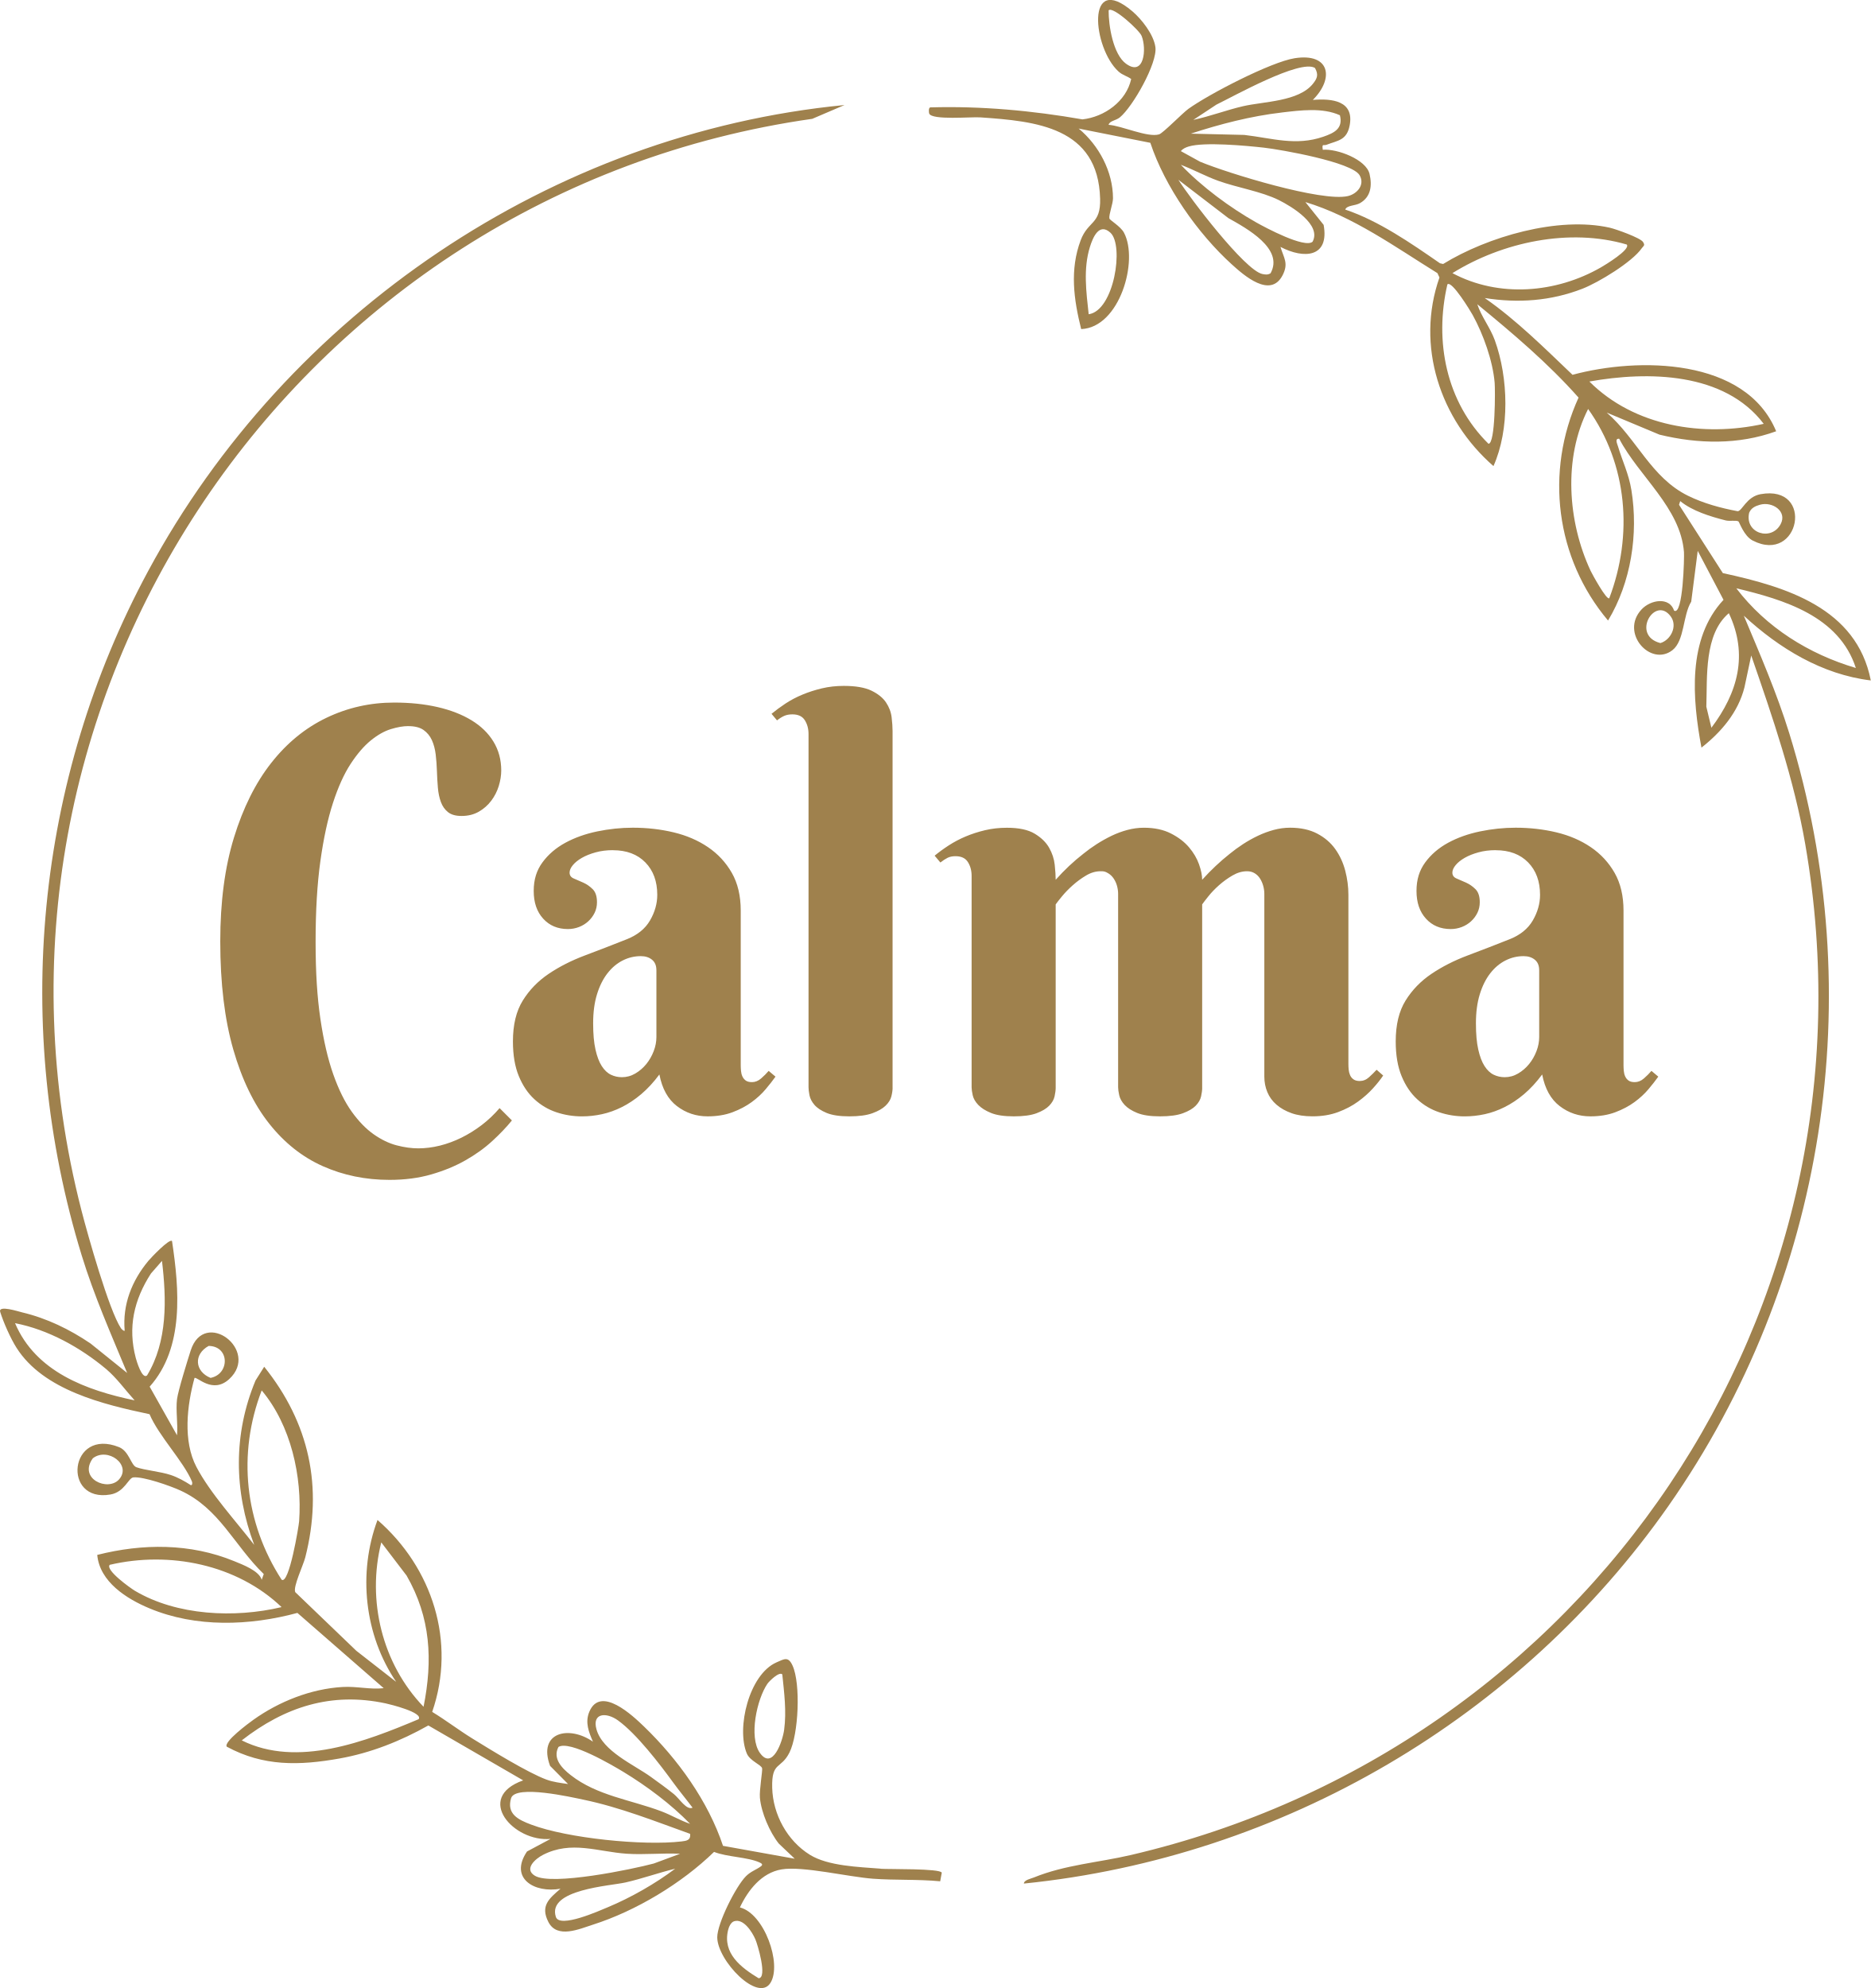
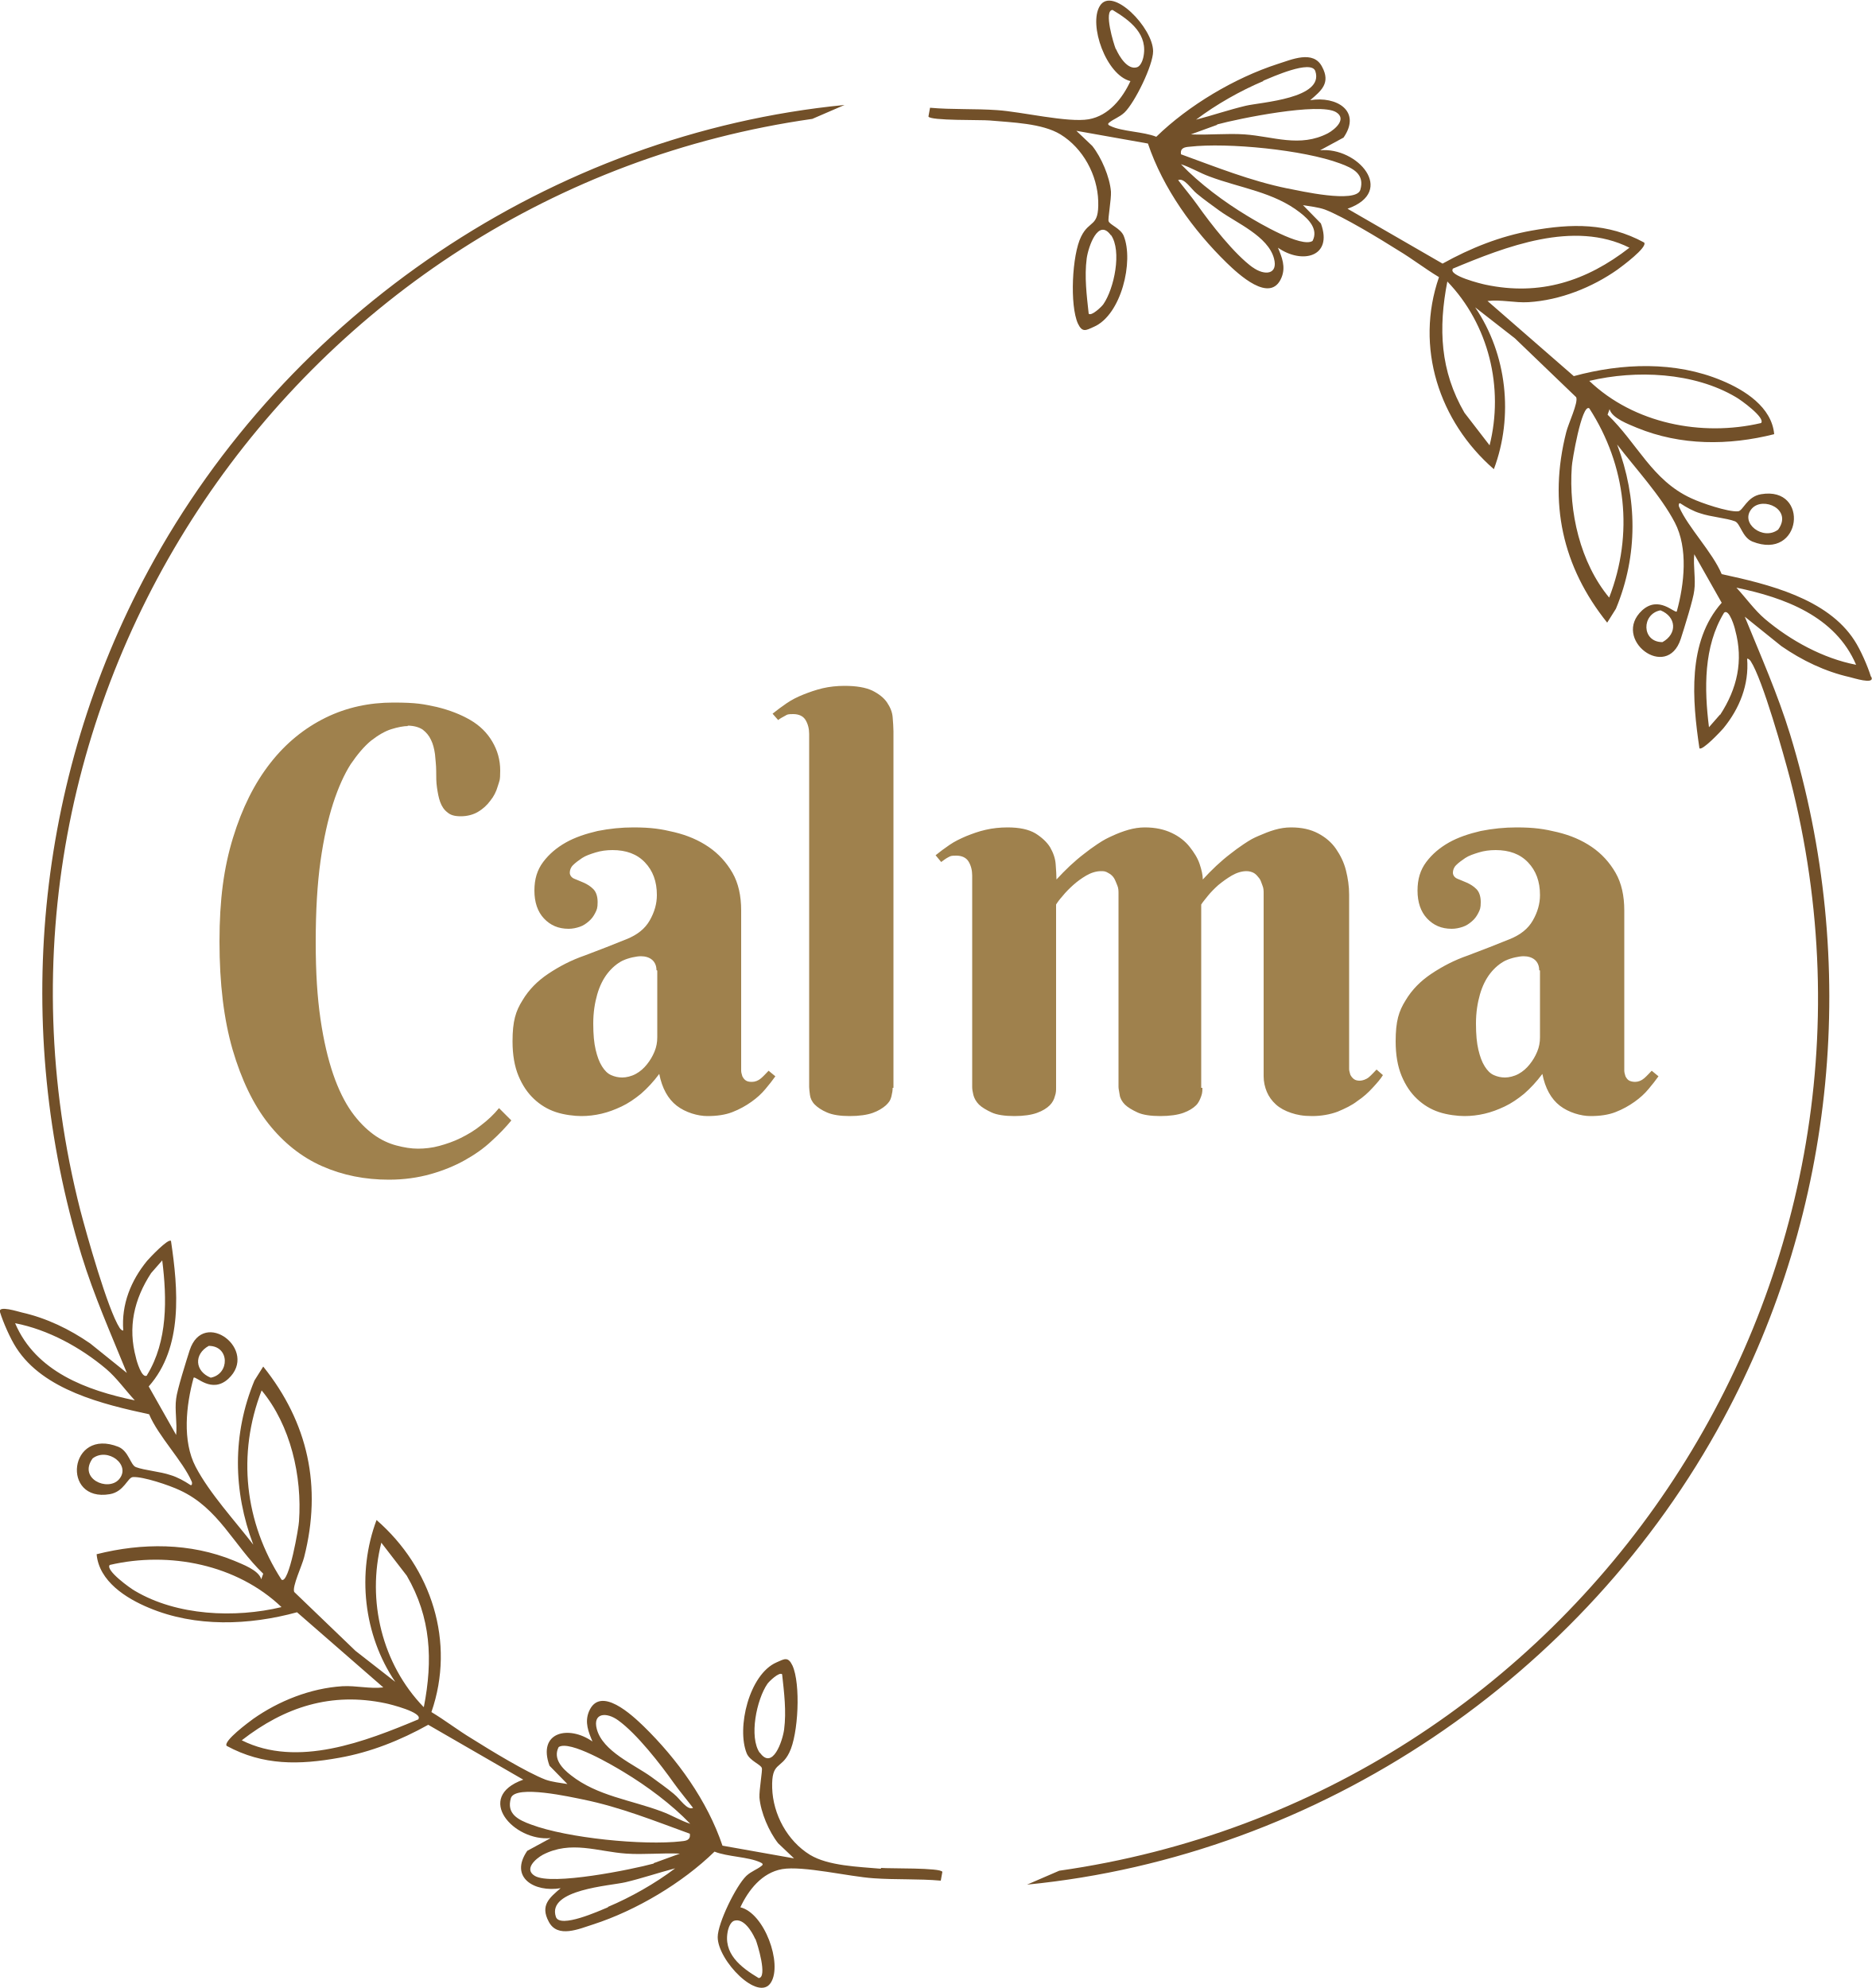
- <svg xmlns="http://www.w3.org/2000/svg" viewBox="0 0 747.26 794.02">
-   <path class="logo-word" fill="#9f814d" d="M163.02 290.01c-1.97 0-4.27.4-6.89 1.2s-5.3 2.32-8.04 4.54c-2.73 2.23-5.41 5.34-8.04 9.35-2.62 4.01-4.98 9.21-7.05 15.59-2.08 6.38-3.76 14.13-5.03 23.24-1.28 9.12-1.91 19.87-1.91 32.27s.64 22.06 1.91 30.73c1.28 8.68 2.99 16.06 5.14 22.15s4.61 11.07 7.38 14.93 5.69 6.87 8.75 9.02 6.12 3.63 9.19 4.43q4.59 1.2 8.64 1.2c2.84 0 5.72-.37 8.64-1.09 2.92-.73 5.78-1.79 8.59-3.17 2.81-1.39 5.5-3.06 8.09-5.03a46.2 46.2 0 0 0 7.16-6.78l4.92 4.92c-2.19 2.7-4.81 5.45-7.88 8.26-3.06 2.81-6.62 5.36-10.66 7.66s-8.59 4.17-13.62 5.63-10.61 2.19-16.73 2.19c-9.55 0-18.43-1.82-26.63-5.47s-15.35-9.32-21.44-17.01-10.87-17.55-14.33-29.59c-3.46-12.03-5.2-26.43-5.2-43.2 0-15.75 1.82-29.57 5.47-41.45s8.6-21.82 14.88-29.8c6.27-7.98 13.63-14 22.09-18.05s17.46-6.07 27.02-6.07q9.51 0 17.34 1.8c5.21 1.2 9.72 2.95 13.51 5.25s6.73 5.14 8.8 8.53 3.12 7.24 3.12 11.54c0 1.97-.33 4.03-.98 6.18-.66 2.15-1.66 4.12-3.01 5.91a16.4 16.4 0 0 1-4.98 4.38c-1.97 1.13-4.27 1.7-6.89 1.7-2.33 0-4.14-.51-5.41-1.53-1.28-1.02-2.22-2.37-2.84-4.05s-1.02-3.59-1.2-5.74-.31-4.36-.38-6.62-.24-4.47-.49-6.62c-.26-2.15-.77-4.06-1.53-5.74-.77-1.68-1.88-3.02-3.34-4.05q-2.19-1.53-6.12-1.53Zm81.77 49.55c-2.48 0-4.78.29-6.89.88-2.12.58-3.94 1.31-5.47 2.19s-2.73 1.84-3.61 2.9-1.31 2.06-1.31 3.01c0 1.09.56 1.88 1.7 2.35 1.13.48 2.39 1.02 3.77 1.64s2.64 1.5 3.77 2.62c1.13 1.13 1.7 2.86 1.7 5.2 0 1.53-.31 2.94-.93 4.21q-.93 1.92-2.52 3.39c-1.06.98-2.3 1.75-3.72 2.3s-2.9.82-4.43.82c-4.08 0-7.38-1.38-9.9-4.16-2.52-2.77-3.77-6.45-3.77-11.05s1.17-8.26 3.5-11.43 5.38-5.78 9.13-7.82 8-3.55 12.74-4.54c4.74-.98 9.48-1.48 14.22-1.48 5.69 0 11.12.62 16.3 1.86s9.75 3.21 13.73 5.91c3.97 2.7 7.15 6.12 9.52 10.28s3.55 9.19 3.55 15.09v61.8c0 .66.04 1.39.11 2.19s.25 1.53.55 2.19c.29.66.73 1.2 1.31 1.64q.87.66 2.52.66c1.31 0 2.53-.49 3.66-1.48 1.13-.98 2.13-1.99 3.01-3.01l2.73 2.3c-1.09 1.53-2.41 3.21-3.94 5.03s-3.39 3.54-5.58 5.14-4.74 2.95-7.66 4.05c-2.92 1.09-6.23 1.64-9.95 1.64-4.59 0-8.68-1.37-12.25-4.1s-5.91-6.95-7-12.63c-2.33 3.14-4.76 5.76-7.27 7.88-2.52 2.12-5.09 3.83-7.71 5.14s-5.27 2.26-7.93 2.84-5.34.88-8.04.88c-3.5 0-6.89-.55-10.17-1.64s-6.22-2.83-8.8-5.2c-2.59-2.37-4.67-5.45-6.23-9.24-1.57-3.79-2.35-8.42-2.35-13.89 0-6.63 1.31-12.07 3.94-16.3 2.62-4.23 6.07-7.78 10.34-10.66s9.11-5.34 14.55-7.38a957 957 0 0 0 16.68-6.45c4.23-1.68 7.31-4.17 9.24-7.49s2.9-6.73 2.9-10.23c0-5.4-1.59-9.72-4.76-12.96s-7.49-4.87-12.96-4.87Zm17.39 47.91c0-1.82-.58-3.21-1.75-4.16s-2.66-1.42-4.48-1.42c-2.55 0-4.98.58-7.27 1.75-2.3 1.17-4.32 2.88-6.07 5.14s-3.14 5.05-4.16 8.37-1.53 7.16-1.53 11.54.31 7.73.93 10.5 1.46 4.98 2.52 6.62q1.59 2.46 3.66 3.45c1.38.66 2.84.98 4.38.98 1.9 0 3.68-.49 5.36-1.48 1.68-.98 3.13-2.24 4.38-3.77 1.24-1.53 2.22-3.24 2.95-5.14s1.09-3.79 1.09-5.69v-26.69Zm94.35 47.03c0 .95-.16 2.08-.49 3.39s-1.09 2.55-2.3 3.72c-1.2 1.17-2.95 2.17-5.25 3.01s-5.38 1.26-9.24 1.26-6.89-.46-9.08-1.37-3.81-1.99-4.87-3.23-1.71-2.52-1.97-3.83-.38-2.37-.38-3.17V293.19c0-2.11-.49-3.95-1.48-5.52-.98-1.57-2.64-2.35-4.98-2.35-1.24 0-2.32.2-3.23.6s-1.88 1-2.9 1.8l-2.19-2.62c1.68-1.38 3.54-2.75 5.58-4.1s4.28-2.53 6.73-3.55c2.44-1.02 5.05-1.86 7.82-2.52s5.69-.98 8.75-.98c4.74 0 8.42.64 11.05 1.91 2.62 1.28 4.56 2.84 5.8 4.7s1.99 3.83 2.24 5.91.38 3.92.38 5.52v142.52Zm123.66 0c0 .95-.15 2.08-.44 3.39q-.435 1.965-2.13 3.72c-1.13 1.17-2.83 2.17-5.09 3.01s-5.32 1.26-9.19 1.26-6.91-.46-9.13-1.37-3.9-1.99-5.03-3.23-1.84-2.52-2.13-3.83-.44-2.37-.44-3.17v-77.33c0-1.02-.15-2.06-.44-3.12s-.73-2.02-1.31-2.9q-.87-1.32-2.19-2.13c-1.32-.81-1.9-.82-3.06-.82-1.97 0-3.9.57-5.8 1.7s-3.66 2.42-5.3 3.88-3.06 2.92-4.27 4.38c-1.2 1.46-2.06 2.55-2.57 3.28v73.28c0 .95-.15 2.08-.44 3.39q-.435 1.965-2.13 3.72c-1.13 1.17-2.81 2.17-5.03 3.01s-5.27 1.26-9.13 1.26-6.91-.46-9.13-1.37-3.92-1.99-5.09-3.23-1.9-2.52-2.19-3.83-.44-2.37-.44-3.17v-84.44c0-2.11-.49-3.95-1.48-5.52-.98-1.57-2.64-2.35-4.98-2.35-1.24 0-2.3.22-3.17.66s-1.82 1.06-2.84 1.86l-2.3-2.73c1.68-1.38 3.55-2.75 5.63-4.1a43.4 43.4 0 0 1 6.73-3.55c2.41-1.02 4.99-1.86 7.77-2.52 2.77-.66 5.69-.98 8.75-.98 4.74 0 8.42.78 11.05 2.35 2.62 1.57 4.56 3.45 5.8 5.63 1.24 2.19 1.99 4.47 2.24 6.84s.38 4.36.38 5.96c3.43-3.86 7.11-7.33 11.05-10.39 1.6-1.31 3.37-2.59 5.3-3.83s3.92-2.35 5.96-3.34c2.04-.98 4.16-1.77 6.34-2.35 2.19-.58 4.38-.88 6.56-.88 4.23 0 7.84.77 10.83 2.3s5.4 3.37 7.22 5.52q2.73 3.225 3.99 6.78t1.26 6.18c3.5-3.86 7.18-7.33 11.05-10.39 1.6-1.31 3.35-2.59 5.25-3.83s3.88-2.35 5.96-3.34 4.19-1.77 6.34-2.35 4.32-.88 6.51-.88c4.23 0 7.84.78 10.83 2.35s5.4 3.63 7.22 6.18q2.73 3.825 3.99 8.64c.84 3.21 1.26 6.42 1.26 9.62v67.7c0 .66.04 1.37.11 2.13.07.77.25 1.5.55 2.19.29.69.75 1.26 1.37 1.7q.93.66 2.46.66c1.38 0 2.62-.49 3.72-1.48s2.11-1.99 3.06-3.01l2.62 2.3c-1.02 1.53-2.37 3.23-4.05 5.09s-3.66 3.63-5.96 5.3c-2.3 1.68-4.96 3.08-7.98 4.21-3.03 1.13-6.44 1.7-10.23 1.7q-4.815 0-8.37-1.26c-2.37-.84-4.38-1.97-6.02-3.39s-2.86-3.1-3.66-5.03q-1.2-2.895-1.2-6.18v-73.06c0-1.02-.15-2.06-.44-3.12s-.71-2.02-1.26-2.9-1.26-1.59-2.13-2.13-1.9-.82-3.06-.82c-1.97 0-3.92.57-5.85 1.7a33.5 33.5 0 0 0-5.36 3.88c-1.64 1.46-3.04 2.92-4.21 4.38s-2.01 2.55-2.52 3.28v73.28Zm117.21-94.94c-2.48 0-4.78.29-6.89.88-2.12.58-3.94 1.31-5.47 2.19s-2.73 1.84-3.61 2.9-1.31 2.06-1.31 3.01c0 1.09.56 1.88 1.7 2.35 1.13.48 2.39 1.02 3.77 1.64s2.64 1.5 3.77 2.62c1.13 1.13 1.7 2.86 1.7 5.2 0 1.53-.31 2.94-.93 4.21q-.93 1.92-2.52 3.39c-1.06.98-2.3 1.75-3.72 2.3s-2.9.82-4.43.82c-4.08 0-7.38-1.38-9.9-4.16-2.52-2.77-3.77-6.45-3.77-11.05s1.17-8.26 3.5-11.43 5.38-5.78 9.13-7.82 8-3.55 12.74-4.54c4.74-.98 9.48-1.48 14.22-1.48 5.69 0 11.12.62 16.3 1.86s9.75 3.21 13.73 5.91c3.97 2.7 7.15 6.12 9.52 10.28s3.55 9.19 3.55 15.09v61.8c0 .66.04 1.39.11 2.19s.25 1.53.55 2.19c.29.66.73 1.2 1.31 1.64q.87.66 2.52.66c1.31 0 2.53-.49 3.66-1.48 1.13-.98 2.13-1.99 3.01-3.01l2.73 2.3c-1.09 1.53-2.41 3.21-3.94 5.03s-3.39 3.54-5.58 5.14-4.74 2.95-7.66 4.05c-2.92 1.09-6.23 1.64-9.95 1.64-4.59 0-8.68-1.37-12.25-4.1s-5.91-6.95-7-12.63c-2.33 3.14-4.76 5.76-7.27 7.88-2.52 2.12-5.09 3.83-7.71 5.14s-5.27 2.26-7.93 2.84-5.34.88-8.04.88c-3.5 0-6.89-.55-10.17-1.64s-6.22-2.83-8.8-5.2c-2.59-2.37-4.67-5.45-6.23-9.24-1.57-3.79-2.35-8.42-2.35-13.89 0-6.63 1.31-12.07 3.94-16.3 2.62-4.23 6.07-7.78 10.34-10.66s9.11-5.34 14.55-7.38a957 957 0 0 0 16.68-6.45c4.23-1.68 7.31-4.17 9.24-7.49s2.9-6.73 2.9-10.23c0-5.4-1.59-9.72-4.76-12.96s-7.49-4.87-12.96-4.87Zm17.39 47.91c0-1.82-.58-3.21-1.75-4.16s-2.66-1.42-4.48-1.42c-2.55 0-4.98.58-7.27 1.75-2.3 1.17-4.32 2.88-6.07 5.14s-3.14 5.05-4.16 8.37-1.53 7.16-1.53 11.54.31 7.73.93 10.5 1.46 4.98 2.52 6.62q1.59 2.46 3.66 3.45c1.38.66 2.84.98 4.38.98 1.9 0 3.68-.49 5.36-1.48 1.68-.98 3.13-2.24 4.38-3.77 1.24-1.53 2.22-3.24 2.95-5.14s1.09-3.79 1.09-5.69v-26.69Z" />
-   <path class="logo-sheets" fill="#9f814d" d="M351.78 746.36c-8.83-.7-20.98-1.03-28.28-5.54-9.05-5.6-14.78-16.12-15.06-26.74-.28-10.66 3.46-7.26 6.89-14.1 3.66-7.29 4.56-27.52 1.22-34.78-1.7-3.69-3.24-2.63-6.41-1.23-10.96 4.82-16.08 26.27-11.84 36.39 1.25 2.97 5.7 4.45 6.11 5.88.24.84-1.15 8.74-.88 11.78.52 5.89 3.88 13.71 7.54 18.32l6.37 6.05-28.65-5.15c-5.96-17.89-18.04-34.6-31.52-47.62-4.43-4.28-17.43-16.63-21.89-5.9-1.77 4.26-.18 8.11 1.46 11.92-9.54-6.64-22.15-3.84-17.12 9.67l7.18 7.24c-2.83-.41-5.97-.77-8.66-1.78-7.49-2.78-22.14-11.81-29.44-16.32-5.5-3.39-10.65-7.35-16.17-10.71 9.67-28 .05-57.62-21.84-76.65-7.91 21.16-5.26 45.96 7.47 64.67l-15.93-12.42-24.4-23.43c-.95-2.13 3.18-10.64 4.01-13.9 7.15-28.05 1.65-53.63-16.41-76.12l-3.47 5.5c-8.91 21.38-8.64 44.08-.52 65.65-7.34-9.54-17.52-20.54-23.08-31.13-5.45-10.38-3.77-24.59-.77-35.53 1-.73 7.2 6.56 13.86.44 12.44-11.45-9.91-28.47-15.39-11.4-1.25 3.91-5.02 16.02-5.45 19.41-.56 4.47.41 9.84 0 14.43l-10.93-19.42c13.89-15.55 11.82-38.93 8.93-58.17-1.05-1.1-8.51 6.79-9.46 7.94-6.59 7.92-10.36 17.44-9.45 27.87-.25.33-1.22-.58-1.5-.99-4.79-7.23-13.24-37.25-15.74-46.95C-19.88 279.75 118.23 76.8 324.45 47.46l12.88-5.51c-116.91 11.37-222.61 83.17-278.1 186.03-45.11 83.58-54.52 182.4-26.61 273.4 4.94 16.11 11.73 31.48 18.17 46.99l-14.6-11.75c-8.31-5.65-17.5-10.11-27.35-12.45-1.46-.34-9.65-3.03-8.76-.19 1.31 4.2 4.15 10.63 6.54 14.37 10.74 16.9 34.69 22.6 53.11 26.49 3.7 8.73 13.52 18.77 16.93 26.85.25.58.18 1.68-.47 1.47-2.44-1.57-5.18-3.1-7.93-4.02-4.19-1.41-10.52-1.92-13.79-3.12-2.16-.79-2.91-6.41-6.91-8.02-19.92-8.01-22.95 22.3-3.46 18.92 5.74-1 7.14-6.65 9.18-6.84 4.03-.39 14.79 3.4 18.76 5.23 15.61 7.13 21.47 21.92 33.31 33.37l-.82 2.3c-1.01-3.59-7.57-6.04-10.98-7.44-17.53-7.2-36.56-7.1-54.71-2.5 1 10.78 11.74 17.55 20.92 21.37 18.54 7.73 39.92 6.96 59.03 1.8l34.47 30.06c-5.52.61-10.75-.81-16.4-.48-12.65.72-25.45 5.83-35.64 13.1-1.78 1.26-12.02 8.85-10.64 10.75 14.66 7.94 28.99 7.57 45 4.72 12.56-2.23 24.46-6.98 35.51-13.2l37.88 21.93c-19.62 6.97-3.74 24.76 10.94 23.38l-9.4 5.02c-7.25 10.71 2.93 16.75 13.38 14.88-4.52 3.88-8.18 6.82-4.84 13.3 3.48 6.76 12.3 2.81 17.73 1.07 17.21-5.48 35.55-16.53 48.43-29.08 5.14 2.06 13.66 2.07 18.28 4.26.77.37 1.36.8.47 1.48-1.82 1.37-4.04 2.01-5.98 3.95-4.05 4.03-11.51 18.9-11.49 24.42.04 9.32 16.34 26.24 21.28 18.16 4.62-7.54-2.49-27.63-12.23-30.09 3.22-6.86 8.63-13.84 16.63-15.19 8.37-1.43 26.8 3.02 36.6 3.73 8.82.64 17.92.17 26.77 1.02l.63-3.43c-.51-1.75-21.39-1.33-24.42-1.57Zm-48.27-46.25c-4.47-6.37-1.21-21.4 3.02-27.61.67-.99 4.72-5 5.94-3.74.75 7.29 1.73 14.77.74 22.13-.62 4.62-4.68 16.36-9.69 9.22ZM83.34 537.57c8.46.1 8.46 11.28.76 12.77-6.33-2.59-6.84-9.42-.76-12.77m-77.33-9.08c13.19 2.53 26.16 9.74 36.4 18.33 4.2 3.54 7.65 8.39 11.36 12.49-19.27-4.01-39.5-11.38-47.76-30.82m52.72 20.87c-2.02 1.7-4.22-5.96-4.49-6.94-3.26-12.28-.73-23.27 6.06-33.78l4.4-5.03c1.83 15.32 2.27 32.17-5.97 45.75M47.54 590.9c-4.42 4.94-16.41-.25-10.45-8.46 5.98-4.58 15.61 2.67 10.45 8.46m6.31 44.45c-1.72-1.02-11.89-8.28-10.02-10.35 23.8-5.56 50.75-.21 68.64 16.89-18.65 4.44-41.82 3.45-58.62-6.54m58.64-4.4c-14.72-22.79-17.74-50.15-7.96-75.61 11.66 13.9 16.22 34.33 14.95 52.27-.12 1.82-3.99 25.4-6.98 23.34Zm54.71 55.71c-21.24 8.94-48.47 19.51-70.64 8.46 17.15-13.36 35.77-19.45 57.55-14.76 1.56.33 15.11 3.63 13.09 6.3m1.98-4.96c-16.52-17.17-22.72-42.48-16.89-65.66l10.11 13.25c9.63 16.73 10.52 33.72 6.78 52.41m53.88 16.05c4.46-2.78 21.54 7.29 26.03 10.01 9.27 5.63 19.03 12.92 26.56 20.69-3.96-1.33-7.48-3.48-11.43-4.98-12.2-4.62-25.77-6.25-36.26-14.48-3.51-2.75-7.31-6.61-4.9-11.24m19.72 64.01c-3.46 1.44-19.23 8.52-20.75 3.87-3.6-10.99 21.68-12.37 27.79-13.76 6.71-1.52 13.19-3.88 19.86-5.49-7.92 5.97-17.73 11.56-26.9 15.38m18.36-17.46c-8.71 2.34-40.79 8.96-47.5 4.88-4.5-2.72.26-6.82 3.25-8.34 11.33-5.8 21.85-1.25 33.39-.45 7.02.48 14.34-.34 21.38.02zm11.08-8.82c-15.22 1.8-45.58-1.25-60.04-6.72-5.19-1.95-9.93-4.24-8.02-10.61 1.86-5.43 24.15-.34 28.92.66 14.72 3.08 28.52 8.6 42.58 13.64.27 2.59-1.43 2.79-3.43 3.03Zm-3.07-18.92c-2.91-2.35-6.08-4.62-9.11-6.81-6.79-4.93-19.36-10.24-21.8-19.08-1.79-6.49 3.88-6.92 8.59-3.54 7.44 5.35 16.77 17.54 22.23 25.05 2.38 3.28 5.11 6.54 7.57 9.82-2.44 1.12-5.23-3.63-7.49-5.45Zm32.55 57.98c.87 1.96 4.94 15.46 1.31 15.58-7.07-4.29-14.41-9.89-12.21-19.16.3-1.28 1.09-3.17 2.42-3.6 3.79-1.21 7.2 4.27 8.48 7.18m394.83-528.63c14.09 13.02 31.26 23.51 50.72 25.86-5.67-28.95-33.84-37.38-59.1-42.87l-17.5-27.29.48-1.47c4.84 3.97 12.09 6.18 18.16 7.72 1.57.4 4.19-.16 5.08.39.41.26 2.16 5.84 5.75 7.67 18.75 9.58 24.79-22.47 3.09-18.54-5.63 1.02-7.34 6.76-9.14 6.8-6.67-1.23-13.73-3.16-19.83-6.17-14.78-7.28-20.34-22.66-32.45-33.21l21.05 8.8c15.43 3.75 31.55 4.12 46.61-1.35-12.17-29.4-55.11-29.64-81.34-22.55-11.23-10.69-22.28-21.77-35.07-30.67 13.24 2.12 26.44 1.21 39.06-3.72 6.41-2.5 19.79-10.61 23.65-16.14.71-1.03 1.48-1.06.5-2.55-1.07-1.64-10.83-5.12-13.25-5.67-20.61-4.64-48.81 3.58-66.57 14.49l-1.26-.29c-11.65-8.06-24.46-16.95-37.85-21.45.73-1.79 3.91-1.44 5.88-2.56 4.37-2.47 4.92-6.99 3.84-11.65-1.34-5.83-13.07-10.18-18.68-9.67-.4-2.74.3-1.52 1.48-1.99 4.41-1.72 8.1-1.7 9.25-7.71 1.9-9.89-7.05-10.85-14.71-10.21 8.64-8.62 6.86-18.86-7.23-16.66-9.49 1.49-34.28 14.33-42.46 20.22-2.41 1.74-10.15 9.73-11.72 10.2-4.62 1.37-14.97-3.49-20.17-3.81.41-1.63 2.9-1.68 4.48-2.96 5.19-4.23 15.11-21.75 14.22-28.1-.7-5.01-5.44-11.08-9.18-14.27-18.85-16.04-15.79 14.71-5.59 24 1.73 1.58 3.42 1.78 5.1 3.03-1.97 8.93-10.69 15.15-19.47 16.12-20.03-3.5-40.33-5.37-60.7-4.79-.86 0-.67 2.1-.5 2.49 1.15 2.69 16.57 1.25 20.38 1.5 22.26 1.52 47.12 3.86 47.88 32.5.28 10.36-4.81 8.73-7.76 16.56-4.43 11.78-2.77 23.67.19 35.5 15.39-.59 23.04-27.36 17.1-38.5-1.39-2.6-5.71-4.99-5.83-5.7-.26-1.56 1.44-5.81 1.44-8.03 0-10.66-5.66-21.21-13.71-27.86l28.63 5.69c5.76 17.43 18.92 36.22 32.54 48.56 4.76 4.32 15.42 13.77 20.29 4.33 2.47-4.81.48-6.84-.85-11.31 9.48 4.94 19.59 4.19 17.24-8.8l-7.29-9.11c19.08 5.75 35.9 17.96 52.75 28.39l.8 1.73c-9.58 27.31.27 56.73 21.57 75.33 6.53-14.61 6-35.19.54-50.27-1.85-5.1-5.3-9.27-7-14.38 14.17 11.64 28.31 23.59 40.45 37.29-13.48 29.64-9.2 64.17 11.78 89.05 9.18-15.2 12.17-34.54 9.33-52.1-1.03-6.42-3.62-11.62-5.37-17.51-.3-.99-1.38-3.19.51-2.99 7.85 15.03 24.47 27.53 25.86 45.28.15 1.86-.35 25.57-3.95 23.36-1.84-5.58-9.33-4.39-12.97-.51-8.8 9.39 3.62 23.09 12.31 16.3 4.88-3.82 4.11-13.85 7.5-19.37l2.6-20.29 10.3 19.56c-14.54 15.56-12.44 39.6-8.81 59.03 7.91-6.22 14.66-14.1 17.18-24.09l2.7-12.71c8.57 24.77 17.09 49.46 21.59 75.43 32.2 186.34-87.12 361.08-269.32 403.65-12.97 3.03-26.4 3.93-38.78 8.98-1.19.48-3.99 1.02-4.01 2.44 103.38-10.49 198.17-66.13 257.51-150.91 62.61-89.46 80.62-203.71 48.21-308.52-4.99-16.11-11.66-31.48-18.17-46.99Zm2.13-41.09c.8-1.94 2.4-2.67 4.27-3.21 4.94-1.43 11.04 2.57 8.32 7.72-3.68 6.97-14.45 3.71-12.59-4.51M449.8 25.48c-5.19-3.75-7.03-15.27-6.98-21.35 1.59-1.79 12.22 7.86 13.17 10.2 2.08 5.14 1.06 16.39-6.18 11.15Zm-6.26 67.47c5.52 5.07 1.44 31.16-8.69 32.56-.96-8.88-2.22-18.17.49-26.86 1.13-3.62 3.61-9.91 8.2-5.7m42.38-51.19c6.56-3.16 33.5-18.27 39.32-14.61 1.46 2.64.97 4.1-.84 6.34-5.73 7.11-19.6 7.01-27.89 8.93-6.74 1.56-13.13 4.04-19.88 5.47l9.28-6.13Zm26.05 3.17c7.55-.87 16.26-2.06 23.23 1.11 1.33 5.3-2.27 7.06-6.61 8.56-11.02 3.8-20.41.59-31.57-.71l-21.38-.51c11.64-3.81 24.08-7.03 36.32-8.44Zm-4.48 64.21c-1.05.7-2.12.54-3.26.3-6.98-1.42-28.99-30.38-33.56-37.64l19.99 15.32c7.36 4.13 22.25 12.22 16.84 22.02Zm16.79-12.6c-3.13 2.77-18.92-5.68-22.45-7.67-10.5-5.91-21.87-14.33-30.17-23.05 5.08 1.92 9.85 4.57 14.97 6.41 7.6 2.73 17.18 4.22 24.16 7.68 5.24 2.6 17.15 9.86 13.49 16.63m-44.93-31.95-7.68-4.23c.8-1 1.95-1.49 3.14-1.85 6.17-1.88 22.95-.33 30.06.47 6.78.77 35.15 5.75 38.2 11.02 2.22 3.83-1.03 7.46-4.68 8.31-10.39 2.43-47.89-9.1-59.04-13.72m117.66 88.31c.23 2.6.32 24.38-2.47 24.34-16.9-16.63-21.7-40.96-16.41-63.65 1.71-1.79 9.32 10.8 10.12 12.26 4.24 7.73 8.01 18.22 8.76 27.05m-16.88-43.8c19.97-12.42 46.72-18.15 69.62-11.44 1.79 1.92-8.91 8.34-10.27 9.12-17.95 10.33-40.81 12.21-59.34 2.31Zm124.35 60.18c-24.16 5.39-51.66 1.09-69.64-16.9 23.48-4.18 53.93-3.78 69.64 16.9m-61.7 69.66c-1.09.84-6.79-9.58-7.44-10.95-9.18-19.64-10.97-45-1-64.64 15.8 22.12 18 50.4 8.45 75.59Zm20.43 17.91c-11.92-3.05-2.15-19.21 4.13-10.64 2.82 3.84.05 9.4-4.13 10.64m78.07 9.95c-18.83-5.59-35.79-16.17-47.75-31.83 19.04 4.55 41.05 11.1 47.75 31.83m-57.7 23.87-2.02-8.41c.41-11.97-.95-28.92 8.99-37.35 7.86 16.63 3.55 31.8-6.97 45.76" />
+ <svg xmlns="http://www.w3.org/2000/svg" viewBox="0 0 470.6 500">
+   <path fill="#9f814d" d="M102.7 182.6c-1.2 0-2.7.3-4.3.8s-3.3 1.5-5.1 2.9c-1.7 1.4-3.4 3.4-5.1 5.9-1.6 2.5-3.1 5.8-4.4 9.8s-2.4 8.9-3.2 14.6-1.2 12.5-1.2 20.3.4 13.9 1.2 19.4 1.9 10.1 3.2 13.9 2.9 7 4.6 9.4 3.6 4.3 5.5 5.7 3.9 2.3 5.8 2.8 3.7.8 5.4.8 3.6-.2 5.4-.7 3.6-1.1 5.4-2 3.5-1.9 5.1-3.2c1.7-1.3 3.2-2.7 4.5-4.3l3.1 3.1c-1.4 1.7-3 3.4-5 5.2-1.9 1.8-4.2 3.4-6.7 4.8s-5.4 2.6-8.6 3.5-6.7 1.4-10.5 1.4c-6 0-11.6-1.1-16.8-3.4s-9.7-5.9-13.5-10.7-6.8-11.1-9-18.6c-2.2-7.6-3.3-16.6-3.3-27.2s1.1-18.6 3.4-26.1S64 197 68 191.9c3.9-5 8.6-8.8 13.9-11.4s11-3.8 17-3.8 7.6.4 10.9 1.1c3.3.8 6.1 1.9 8.5 3.3s4.2 3.2 5.5 5.4 2 4.6 2 7.3-.2 2.5-.6 3.9-1 2.6-1.9 3.7c-.8 1.1-1.9 2.1-3.1 2.8s-2.7 1.1-4.3 1.1-2.6-.3-3.4-1c-.8-.6-1.4-1.5-1.8-2.6s-.6-2.3-.8-3.6-.2-2.7-.2-4.2-.2-2.8-.3-4.2c-.2-1.4-.5-2.6-1-3.6-.5-1.1-1.2-1.9-2.1-2.6-.9-.6-2.2-1-3.9-1Zm51.4 31.2c-1.6 0-3 .2-4.3.6s-2.5.8-3.4 1.4-1.7 1.2-2.3 1.8-.8 1.3-.8 1.9.4 1.2 1.1 1.5 1.5.6 2.4 1 1.7.9 2.4 1.6 1.1 1.8 1.1 3.3-.2 1.9-.6 2.7-.9 1.5-1.6 2.1-1.4 1.1-2.3 1.4-1.8.5-2.8.5c-2.6 0-4.6-.9-6.2-2.6s-2.4-4.1-2.4-7 .7-5.2 2.2-7.2 3.4-3.6 5.7-4.9 5-2.2 8-2.9q4.5-.9 9-.9c4.5 0 7 .4 10.3 1.2s6.1 2 8.6 3.7 4.5 3.9 6 6.5 2.2 5.8 2.2 9.5v40.3c0 .5.2 1 .3 1.4.2.4.5.8.8 1 .4.3.9.4 1.6.4.8 0 1.6-.3 2.3-.9s1.3-1.3 1.9-1.9l1.7 1.4c-.7 1-1.5 2-2.5 3.2s-2.1 2.2-3.5 3.2-3 1.9-4.8 2.6-3.9 1-6.3 1-5.5-.9-7.7-2.6-3.7-4.4-4.4-8c-1.5 2-3 3.6-4.6 5-1.6 1.3-3.2 2.4-4.9 3.2s-3.3 1.4-5 1.8-3.4.6-5.1.6-4.3-.3-6.4-1-3.9-1.8-5.5-3.3-2.9-3.4-3.9-5.8q-1.5-3.6-1.5-8.7c0-5.1.8-7.6 2.5-10.3 1.6-2.7 3.8-4.9 6.5-6.7s5.7-3.4 9.2-4.6c3.5-1.3 7-2.7 10.5-4.1 2.7-1.1 4.6-2.6 5.8-4.7s1.8-4.2 1.8-6.4c0-3.4-1-6.1-3-8.2s-4.7-3.1-8.2-3.1Zm11 30.2c0-1.1-.4-2-1.1-2.6s-1.7-.9-2.8-.9-3.1.4-4.6 1.1c-1.4.7-2.7 1.8-3.8 3.2s-2 3.2-2.6 5.3-1 4.5-1 7.3.2 4.9.6 6.6.9 3.1 1.6 4.2 1.4 1.8 2.3 2.2 1.8.6 2.8.6 2.3-.3 3.4-.9 2-1.4 2.8-2.4 1.4-2 1.9-3.2.7-2.4.7-3.6v-16.8Zm59.4 29.6q0 .9-.3 2.1c-.3 1.2-.7 1.6-1.4 2.3-.8.7-1.9 1.4-3.3 1.9s-3.4.8-5.8.8-4.3-.3-5.7-.9-2.4-1.3-3.1-2-1.1-1.6-1.2-2.4-.2-1.5-.2-2v-88.8c0-1.3-.3-2.5-.9-3.5s-1.7-1.5-3.1-1.5-1.5.1-2 .4-1.2.6-1.8 1.1l-1.4-1.6c1.1-.9 2.2-1.7 3.5-2.6s2.7-1.6 4.2-2.2 3.2-1.2 4.9-1.6 3.6-.6 5.5-.6c3 0 5.3.4 7 1.2 1.6.8 2.9 1.8 3.7 3s1.3 2.4 1.4 3.7.2 2.5.2 3.5v89.7Zm77.9 0c0 .6 0 1.3-.3 2.1s-.6 1.6-1.3 2.3-1.8 1.4-3.2 1.9-3.4.8-5.8.8-4.4-.3-5.7-.9-2.5-1.3-3.2-2-1.2-1.6-1.3-2.4-.3-1.5-.3-2v-48.7c0-.6 0-1.3-.3-2s-.5-1.3-.8-1.8-.8-1-1.4-1.3c-.8-.5-1.2-.5-1.9-.5-1.2 0-2.5.4-3.7 1.1s-2.3 1.5-3.3 2.4-1.9 1.8-2.7 2.8c-.8.9-1.3 1.6-1.6 2.1v46.1c0 .6 0 1.3-.3 2.1-.2.8-.6 1.6-1.3 2.3s-1.8 1.4-3.2 1.9-3.3.8-5.7.8-4.4-.3-5.7-.9-2.5-1.3-3.2-2-1.2-1.6-1.4-2.4-.3-1.5-.3-2v-53.2c0-1.3-.3-2.5-.9-3.5s-1.7-1.5-3.1-1.5-1.4.1-2 .4-1.1.7-1.8 1.2l-1.4-1.7c1.1-.9 2.2-1.7 3.5-2.6s2.8-1.6 4.2-2.2c1.5-.6 3.1-1.2 4.9-1.6 1.7-.4 3.6-.6 5.5-.6 3 0 5.3.5 7 1.5 1.6 1 2.9 2.2 3.7 3.5.8 1.4 1.3 2.8 1.4 4.3s.2 2.7.2 3.8c2.2-2.4 4.5-4.6 7-6.5q1.5-1.2 3.3-2.4c1.8-1.2 2.5-1.5 3.8-2.1s2.6-1.1 4-1.5 2.8-.6 4.1-.6c2.7 0 4.9.5 6.8 1.4s3.4 2.1 4.5 3.5 2 2.8 2.5 4.3.8 2.8.8 3.9c2.2-2.4 4.5-4.6 7-6.5q1.5-1.2 3.3-2.4c1.8-1.2 2.4-1.5 3.8-2.1s2.6-1.1 4-1.5 2.7-.6 4.1-.6c2.7 0 4.9.5 6.8 1.5s3.4 2.3 4.5 3.9 2 3.4 2.5 5.4.8 4 .8 6.1v43.9c0 .5.2.9.3 1.4.2.4.5.8.9 1.1s.9.4 1.5.4 1.6-.3 2.3-.9 1.3-1.3 1.9-1.9l1.6 1.4c-.6 1-1.5 2-2.6 3.2s-2.3 2.3-3.8 3.3c-1.4 1.1-3.1 1.9-5 2.7-1.9.7-4.1 1.1-6.4 1.1s-3.8-.3-5.3-.8-2.8-1.2-3.8-2.1-1.8-2-2.3-3.2-.8-2.5-.8-3.9v-46c0-.6 0-1.3-.3-2s-.4-1.3-.8-1.8-.8-1-1.3-1.3-1.2-.5-1.9-.5c-1.2 0-2.5.4-3.7 1.1s-2.3 1.5-3.4 2.4c-1 .9-1.9 1.8-2.7 2.8s-1.3 1.6-1.6 2.1v46.1Zm73.8-59.8c-1.6 0-3 .2-4.3.6s-2.5.8-3.4 1.4-1.7 1.2-2.3 1.8-.8 1.3-.8 1.9.4 1.2 1.1 1.5 1.5.6 2.4 1 1.7.9 2.4 1.6 1.1 1.8 1.1 3.3-.2 1.9-.6 2.7-.9 1.5-1.6 2.1-1.4 1.1-2.3 1.4-1.8.5-2.8.5c-2.6 0-4.6-.9-6.2-2.6s-2.4-4.1-2.4-7 .7-5.2 2.2-7.2 3.4-3.6 5.7-4.9 5-2.2 8-2.9q4.5-.9 9-.9c4.5 0 7 .4 10.3 1.2s6.1 2 8.6 3.7 4.5 3.9 6 6.5 2.2 5.8 2.2 9.5v40.3c0 .5.2 1 .3 1.4.2.4.5.8.8 1s.9.4 1.6.4c.8 0 1.6-.3 2.3-.9s1.3-1.3 1.9-1.9l1.7 1.4c-.7 1-1.5 2-2.5 3.2s-2.1 2.2-3.5 3.2-3 1.9-4.8 2.6-3.9 1-6.3 1-5.5-.9-7.7-2.6-3.7-4.4-4.4-8c-1.5 2-3 3.6-4.6 5-1.6 1.3-3.2 2.4-4.9 3.2s-3.3 1.4-5 1.8-3.4.6-5.1.6-4.3-.3-6.4-1-3.9-1.8-5.5-3.3-2.9-3.4-3.9-5.8q-1.5-3.6-1.5-8.7c0-5.1.8-7.6 2.5-10.3 1.6-2.7 3.8-4.9 6.5-6.7s5.7-3.4 9.2-4.6c3.5-1.3 7-2.7 10.5-4.1 2.7-1.1 4.6-2.6 5.8-4.7s1.8-4.2 1.8-6.4c0-3.4-1-6.1-3-8.2s-4.7-3.1-8.2-3.1Zm10.9 30.2c0-1.1-.4-2-1.1-2.6s-1.7-.9-2.8-.9-3.1.4-4.6 1.1c-1.4.7-2.7 1.8-3.8 3.2s-2 3.2-2.6 5.3-1 4.5-1 7.3.2 4.9.6 6.6.9 3.1 1.6 4.2 1.4 1.8 2.3 2.2 1.8.6 2.8.6 2.3-.3 3.4-.9 2-1.4 2.8-2.4 1.4-2 1.9-3.2.7-2.4.7-3.6v-16.8Z" />
+   <path fill="#725029" d="M221.5 470c-5.6-.5-13.2-.7-17.8-3.5-5.7-3.5-9.3-10.2-9.5-16.8-.2-6.7 2.2-4.6 4.3-8.9 2.3-4.6 2.9-17.3.8-21.9-1.1-2.3-2-1.7-4-.8-6.9 3-10.1 16.5-7.5 22.9.8 1.9 3.6 2.8 3.8 3.7.2.5-.7 5.5-.6 7.4.3 3.7 2.4 8.6 4.7 11.5l4 3.8-18-3.2c-3.8-11.3-11.4-21.8-19.8-30-2.8-2.7-11-10.5-13.8-3.7-1.1 2.7-.1 5.1.9 7.5-6-4.2-13.9-2.4-10.8 6.1l4.5 4.6c-1.8-.3-3.8-.5-5.5-1.1-4.7-1.8-13.9-7.4-18.5-10.3-3.5-2.1-6.7-4.6-10.2-6.7 6.1-17.6 0-36.3-13.8-48.3-5 13.3-3.3 28.9 4.7 40.7l-10-7.8L74 400.4c-.6-1.3 2-6.7 2.5-8.8 4.5-17.7 1-33.8-10.3-47.9l-2.2 3.5c-5.6 13.5-5.4 27.8-.3 41.3-4.6-6-11-12.9-14.5-19.6-3.4-6.5-2.4-15.5-.5-22.4.6-.5 4.5 4.1 8.7.3 7.8-7.2-6.2-17.9-9.7-7.2-.8 2.5-3.2 10.1-3.4 12.2-.4 2.8.3 6.2 0 9.1l-6.9-12.2c8.7-9.8 7.4-24.5 5.6-36.6-.7-.7-5.4 4.3-6 5-4.1 5-6.5 11-6 17.5-.2.2-.8-.4-.9-.6-3-4.6-8.3-23.5-9.9-29.6-32.7-128.2 54.3-256 184.1-274.5l8.1-3.5C138.8 33.6 72.2 78.8 37.3 143.5 8.9 196.1 3 258.4 20.5 315.7c3.1 10.1 7.4 19.8 11.4 29.6l-9.2-7.4c-5.2-3.6-11-6.4-17.2-7.8-.9-.2-6.1-1.9-5.5-.1.8 2.6 2.6 6.7 4.1 9 6.8 10.6 21.8 14.2 33.4 16.7 2.3 5.5 8.5 11.8 10.7 16.9.2.4.1 1.1-.3.9-1.5-1-3.3-2-5-2.5-2.6-.9-6.6-1.2-8.7-2-1.4-.5-1.8-4-4.4-5.1-12.5-5-14.5 14-2.2 11.9 3.6-.6 4.5-4.2 5.8-4.3 2.5-.2 9.3 2.1 11.8 3.3 9.8 4.5 13.5 13.8 21 21l-.5 1.4c-.6-2.3-4.8-3.8-6.9-4.7-11-4.5-23-4.5-34.5-1.6.6 6.8 7.4 11.1 13.2 13.5 11.7 4.9 25.1 4.4 37.2 1.1l21.7 18.9c-3.5.4-6.8-.5-10.3-.3-8 .5-16 3.7-22.4 8.2-1.1.8-7.6 5.6-6.7 6.8 9.2 5 18.3 4.8 28.3 3 7.9-1.4 15.4-4.4 22.4-8.3l23.9 13.8c-12.4 4.4-2.4 15.6 6.9 14.7l-5.9 3.2c-4.6 6.7 1.8 10.5 8.4 9.4-2.8 2.4-5.2 4.3-3 8.4 2.2 4.3 7.7 1.8 11.2.7 10.8-3.5 22.4-10.4 30.5-18.3 3.2 1.3 8.6 1.3 11.5 2.7.5.2.9.5.3.9-1.1.9-2.5 1.3-3.8 2.5-2.6 2.5-7.2 11.9-7.2 15.4 0 5.9 10.3 16.5 13.4 11.4 2.9-4.7-1.6-17.4-7.7-18.9 2-4.3 5.4-8.7 10.5-9.6 5.3-.9 16.9 1.9 23 2.3 5.6.4 11.3.1 16.9.6l.4-2.2c-.3-1.1-13.5-.8-15.4-1Zm-30.4-29.1c-2.8-4-.8-13.5 1.9-17.4.4-.6 3-3.1 3.7-2.4.5 4.6 1.1 9.3.5 13.9-.4 2.9-2.9 10.3-6.1 5.8ZM52.5 338.5c5.3 0 5.3 7.1.5 8-4-1.6-4.3-5.9-.5-8m-48.7-5.7c8.3 1.6 16.5 6.1 22.9 11.5 2.6 2.2 4.8 5.3 7.2 7.9C21.8 349.7 9 345 3.8 332.8M37 345.9c-1.3 1.1-2.7-3.8-2.8-4.4-2.1-7.7-.5-14.7 3.8-21.3l2.8-3.2c1.2 9.6 1.4 20.3-3.8 28.8Zm-7.1 26.2c-2.8 3.1-10.3-.2-6.6-5.3 3.8-2.9 9.8 1.7 6.6 5.3m4 28c-1.1-.6-7.5-5.2-6.3-6.5 15-3.5 32-.1 43.2 10.6-11.7 2.8-26.3 2.2-36.9-4.1m36.9-2.8c-9.3-14.4-11.2-31.6-5-47.6 7.3 8.8 10.2 21.6 9.4 32.9 0 1.1-2.5 16-4.4 14.7m34.5 35.1c-13.4 5.6-30.5 12.3-44.5 5.3 10.8-8.4 22.5-12.2 36.2-9.3 1 .2 9.5 2.3 8.2 4Zm1.2-3.1c-10.4-10.8-14.3-26.7-10.6-41.3l6.4 8.3c6.1 10.5 6.6 21.2 4.3 33Zm34 10.1c2.8-1.8 13.6 4.6 16.4 6.3 5.8 3.5 12 8.1 16.7 13-2.5-.8-4.7-2.2-7.2-3.1-7.7-2.9-16.2-3.9-22.8-9.1-2.2-1.7-4.6-4.2-3.1-7.1m12.4 40.3c-2.2.9-12.1 5.4-13.1 2.4-2.3-6.9 13.7-7.8 17.5-8.7 4.2-1 8.3-2.4 12.5-3.5-5 3.8-11.2 7.3-16.9 9.7Zm11.5-11c-5.5 1.5-25.7 5.6-29.9 3.1-2.8-1.7.2-4.3 2-5.3 7.1-3.7 13.8-.8 21-.3 4.4.3 9-.2 13.5 0l-6.6 2.4Zm7-5.6c-9.6 1.1-28.7-.8-37.8-4.2-3.3-1.2-6.3-2.7-5.1-6.7 1.2-3.4 15.2-.2 18.2.4 9.3 1.9 18 5.4 26.8 8.6.2 1.6-.9 1.8-2.2 1.9Zm-1.9-11.9c-1.8-1.5-3.8-2.9-5.7-4.3-4.3-3.1-12.2-6.4-13.7-12-1.1-4.1 2.4-4.4 5.4-2.2 4.7 3.4 10.6 11 14 15.8 1.5 2.1 3.2 4.1 4.8 6.2-1.5.7-3.3-2.3-4.7-3.4Zm20.5 36.5c.5 1.2 3.1 9.7.8 9.8-4.5-2.7-9.1-6.2-7.7-12.1.2-.8.7-2 1.5-2.3 2.4-.8 4.5 2.7 5.3 4.5Zm280.5-317.6c-.8-2.6-2.6-6.7-4.1-9-6.8-10.6-21.8-14.2-33.4-16.7-2.3-5.5-8.5-11.8-10.7-16.9-.2-.4-.1-1.1.3-.9 1.5 1 3.3 2 5 2.5 2.6.9 6.6 1.2 8.7 2 1.4.5 1.8 4 4.4 5.1 12.5 5 14.5-14 2.2-11.9-3.6.6-4.5 4.2-5.8 4.3-2.5.2-9.3-2.1-11.8-3.3-9.8-4.5-13.5-13.8-21-21l.5-1.4c.6 2.3 4.8 3.8 6.9 4.7 11 4.5 23 4.5 34.5 1.6-.6-6.8-7.4-11.1-13.2-13.5-11.7-4.9-25.1-4.4-37.2-1.1l-21.7-18.9c3.5-.4 6.8.5 10.3.3 8-.5 16-3.7 22.4-8.2 1.1-.8 7.6-5.6 6.7-6.8-9.2-5-18.3-4.8-28.3-3-7.9 1.4-15.4 4.4-22.4 8.3l-23.9-13.8c12.4-4.4 2.4-15.6-6.9-14.7l5.9-3.2c4.6-6.7-1.8-10.5-8.4-9.4 2.8-2.4 5.2-4.3 3-8.4-2.2-4.3-7.7-1.8-11.2-.7-10.8 3.5-22.4 10.4-30.5 18.3-3.2-1.3-8.6-1.3-11.5-2.7-.5-.2-.9-.5-.3-.9 1.1-.9 2.5-1.3 3.8-2.5 2.6-2.5 7.2-11.9 7.2-15.4 0-5.9-10.3-16.5-13.4-11.4-2.9 4.7 1.6 17.4 7.7 18.9-2 4.3-5.4 8.7-10.5 9.6-5.3.9-16.9-1.9-23-2.3-5.6-.4-11.3-.1-16.9-.6l-.4 2.2c.3 1.1 13.5.8 15.4 1 5.6.5 13.2.7 17.8 3.5 5.7 3.5 9.3 10.2 9.5 16.8.2 6.7-2.2 4.6-4.3 8.9-2.3 4.6-2.9 17.3-.8 21.9 1.1 2.3 2 1.7 4 .8 6.9-3 10.1-16.5 7.5-22.9-.8-1.9-3.6-2.8-3.8-3.7-.2-.5.7-5.5.6-7.4-.3-3.7-2.4-8.6-4.7-11.5l-4-3.8 18 3.2c3.8 11.3 11.4 21.8 19.8 30 2.8 2.7 11 10.5 13.8 3.7 1.1-2.7.1-5.1-.9-7.5 6 4.2 13.9 2.4 10.8-6.1l-4.5-4.6c1.8.3 3.8.5 5.5 1.1 4.7 1.8 13.9 7.4 18.5 10.3 3.5 2.1 6.7 4.6 10.2 6.7-6.1 17.6 0 36.3 13.8 48.3 5-13.3 3.3-28.9-4.7-40.7l10 7.8 15.4 14.8c.6 1.3-2 6.7-2.5 8.8-4.5 17.7-1 33.8 10.3 47.9l2.2-3.5c5.6-13.5 5.4-27.8.3-41.3 4.6 6 11 12.9 14.5 19.6 3.4 6.5 2.4 15.5.5 22.4-.6.5-4.5-4.1-8.7-.3-7.8 7.2 6.2 17.9 9.7 7.2.8-2.5 3.2-10.1 3.4-12.2.4-2.8-.3-6.2 0-9.1l6.9 12.2c-8.7 9.8-7.4 24.5-5.6 36.6.7.7 5.4-4.3 6-5 4.1-5 6.5-11 6-17.5.2-.2.8.4.9.6 3 4.6 8.3 23.5 9.9 29.6 33 128.3-53.9 256.1-183.8 274.6l-8.1 3.5c73.6-7.2 140.2-52.4 175.1-117.1 28.4-52.6 34.3-114.9 16.8-172.2-3.1-10.1-7.4-19.8-11.4-29.6l9.2 7.4c5.2 3.6 11 6.4 17.2 7.8.9.2 6.1 1.9 5.5.1Zm-29.9-42.2c2.8-3.1 10.3.2 6.6 5.3-3.8 2.9-9.8-1.7-6.6-5.3m-160-115.6c-.5-1.2-3.1-9.7-.8-9.8 4.5 2.7 9.1 6.2 7.7 12.1-.2.8-.7 2-1.5 2.3-2.4.8-4.5-2.7-5.3-4.5Zm-1.2 46.8c2.8 4 .8 13.5-1.9 17.4-.4.6-3 3.1-3.7 2.4-.5-4.6-1.1-9.3-.5-13.9.4-2.9 2.9-10.3 6.1-5.8Zm38.3-38.8c2.2-.9 12.1-5.4 13.1-2.4 2.3 6.9-13.7 7.8-17.5 8.7-4.2 1-8.3 2.4-12.5 3.5 5-3.8 11.2-7.3 16.9-9.7Zm-11.6 11c5.5-1.5 25.7-5.6 29.9-3.1 2.8 1.7-.2 4.3-2 5.3-7.1 3.7-13.8.8-21 .3-4.4-.3-9 .2-13.5 0l6.6-2.4Zm9 36c-4.7-3.4-10.6-11-14-15.8-1.5-2.1-3.2-4.1-4.8-6.2 1.5-.7 3.3 2.3 4.7 3.4 1.8 1.5 3.8 2.9 5.7 4.3 4.3 3.1 12.2 6.4 13.7 12 1.1 4.1-2.4 4.4-5.4 2.2Zm15-6.7c-2.8 1.8-13.6-4.6-16.4-6.3-5.8-3.5-12-8.1-16.7-13 2.5.8 4.7 2.2 7.2 3.1 7.7 2.9 16.2 3.9 22.8 9.1 2.2 1.7 4.6 4.2 3.1 7.1m-6.3-13.2c-9.3-1.9-18-5.4-26.8-8.6-.2-1.6.9-1.8 2.2-1.9 9.6-1.1 28.7.8 37.8 4.2 3.3 1.2 6.3 2.7 5.1 6.7-1.2 3.4-15.2.2-18.2-.4Zm50.9 64.7-6.4-8.3c-6.1-10.5-6.6-21.2-4.3-33 10.4 10.8 14.3 26.7 10.6 41.3Zm-9.4-44.5c13.4-5.6 30.5-12.3 44.5-5.3-10.8 8.4-22.5 12.2-36.2 9.3-1-.2-9.5-2.3-8.2-4Zm71.3 32.3c1.1.6 7.5 5.2 6.3 6.5-15 3.5-32 .1-43.2-10.6 11.7-2.8 26.3-2.2 36.9 4.1m-31.9 50.4c-7.3-8.8-10.2-21.6-9.4-32.9 0-1.1 2.5-16 4.4-14.7 9.3 14.4 11.2 31.6 5 47.6m13.4 11.2c-5.3 0-5.3-7.1-.5-8 4 1.6 4.3 5.9.5 8m14.5 18.2-2.8 3.2c-1.2-9.6-1.4-20.3 3.8-28.8 1.3-1.1 2.7 3.8 2.8 4.4 2.1 7.7.5 14.7-3.8 21.3Zm11.3-24c-2.6-2.2-4.8-5.3-7.2-7.9 12.1 2.5 24.9 7.2 30.1 19.4-8.3-1.6-16.5-6.1-22.9-11.5" />
</svg>
